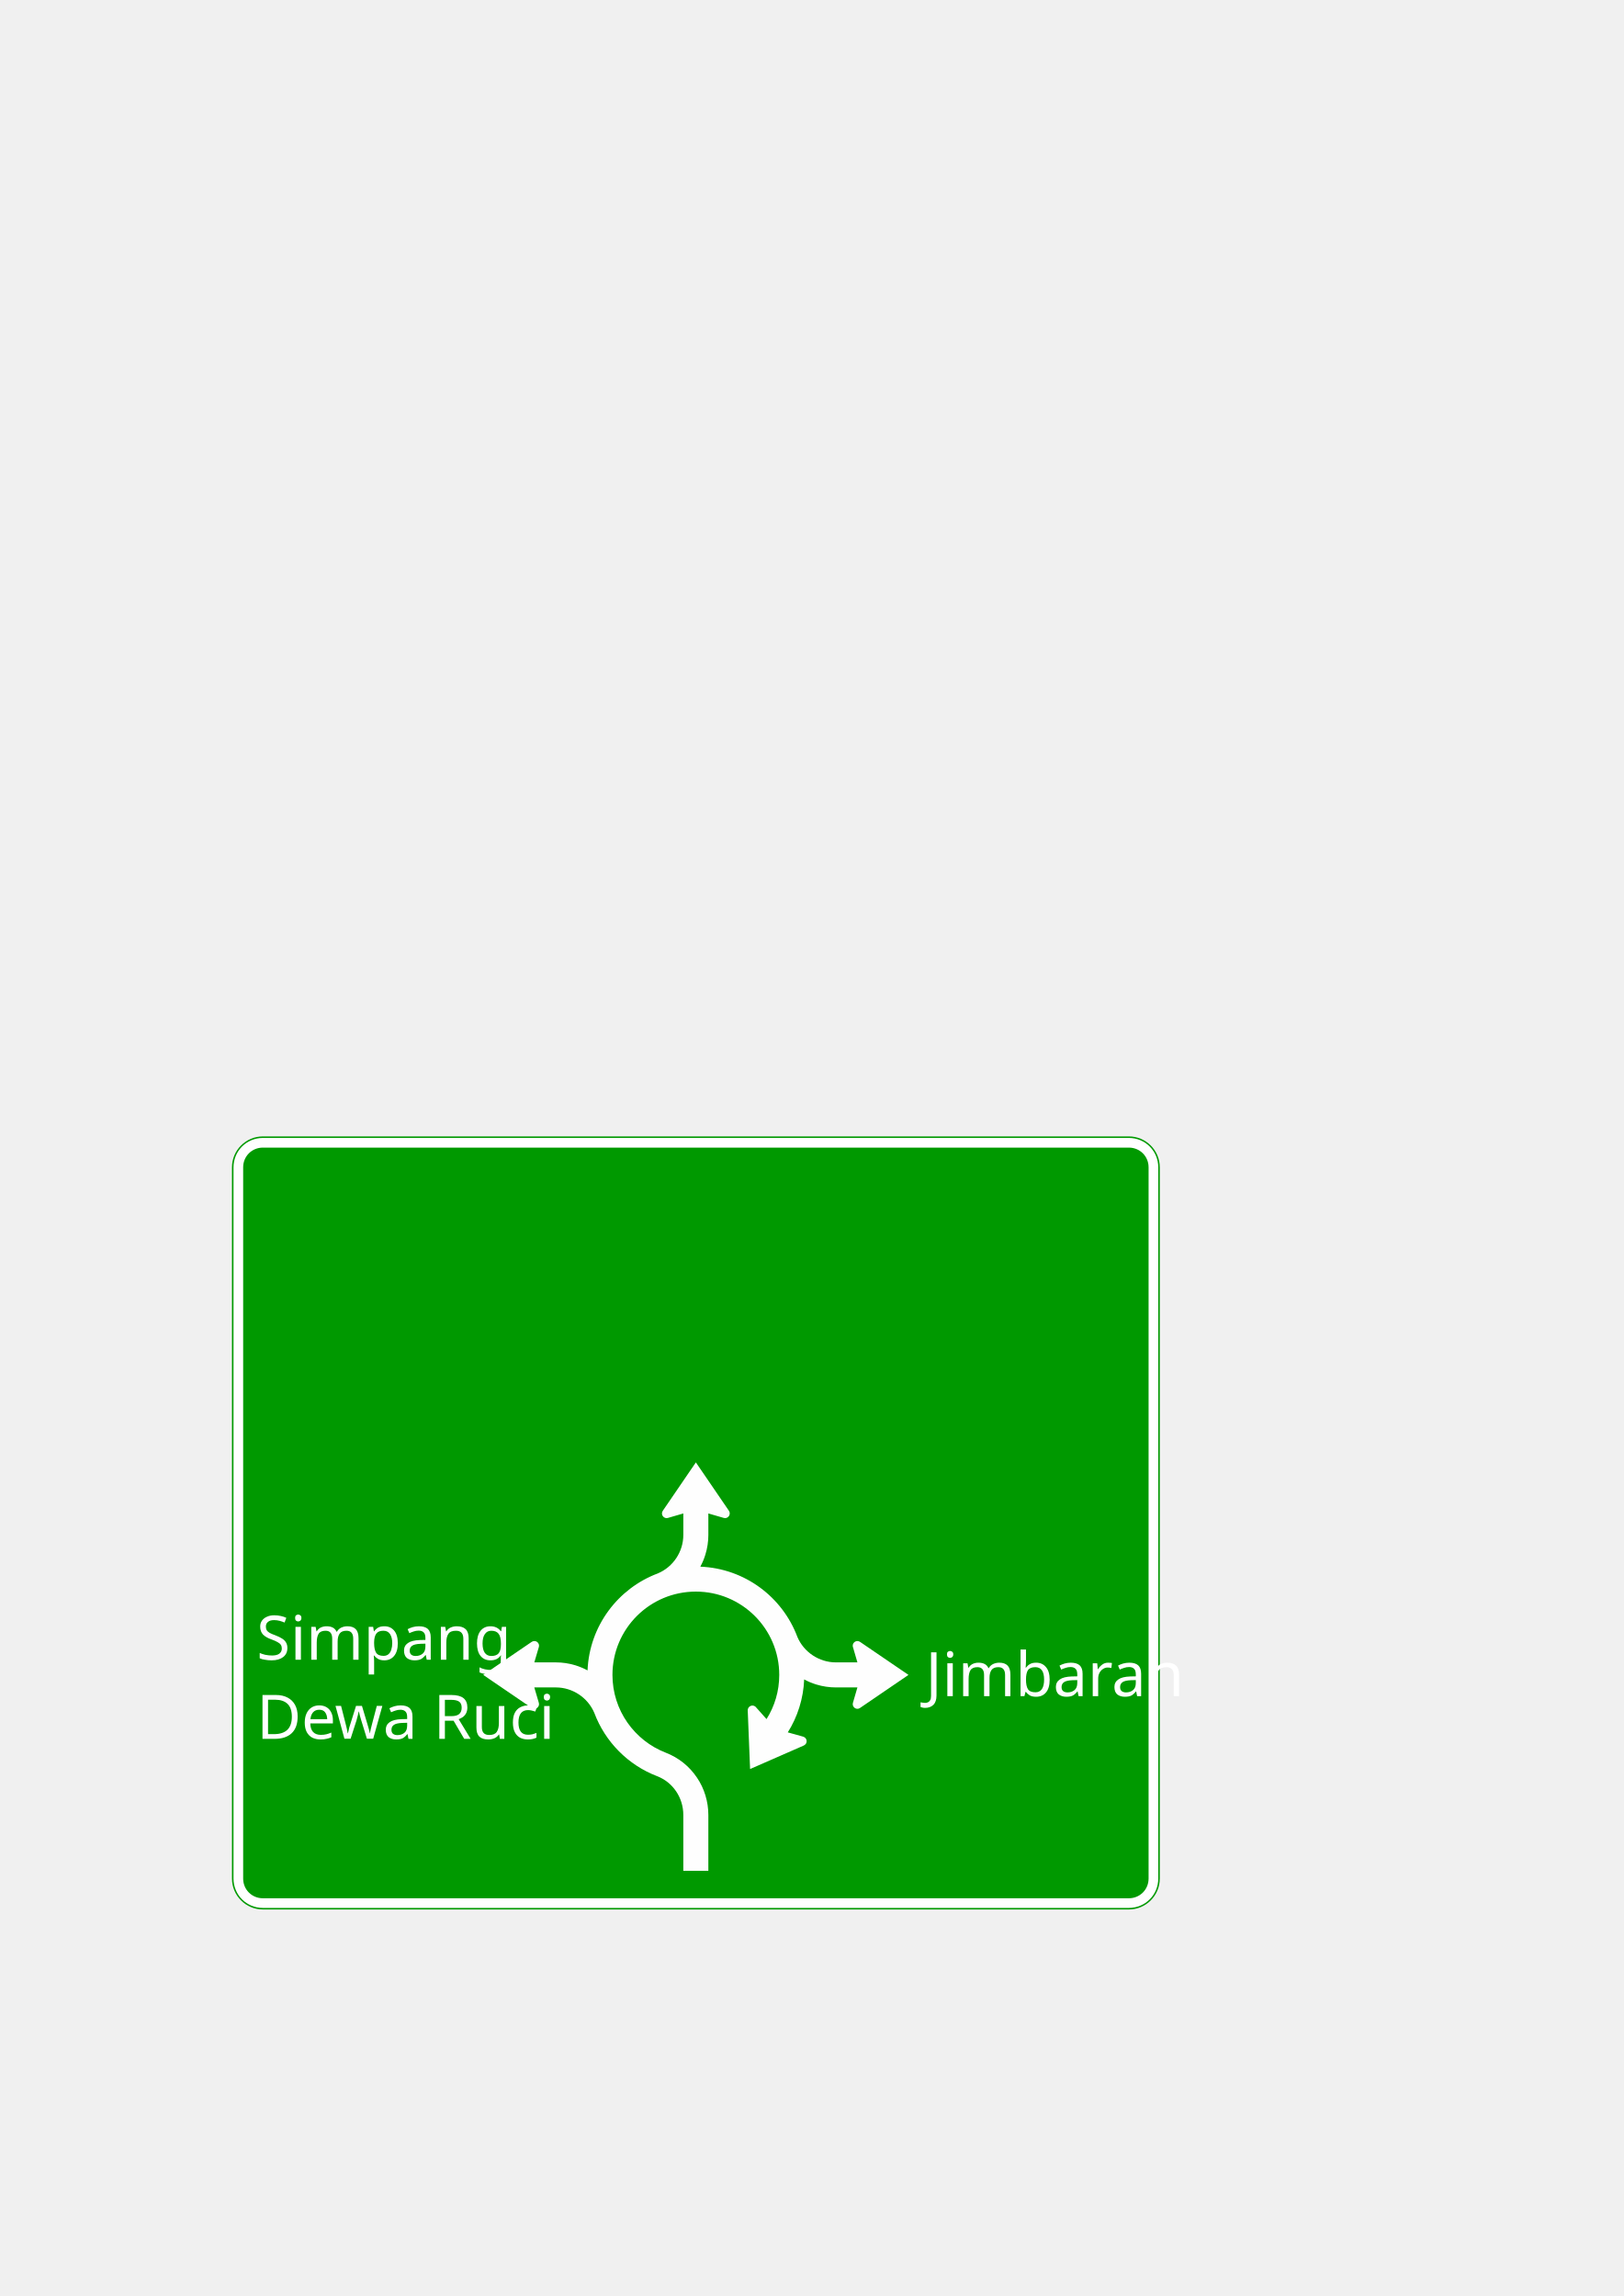
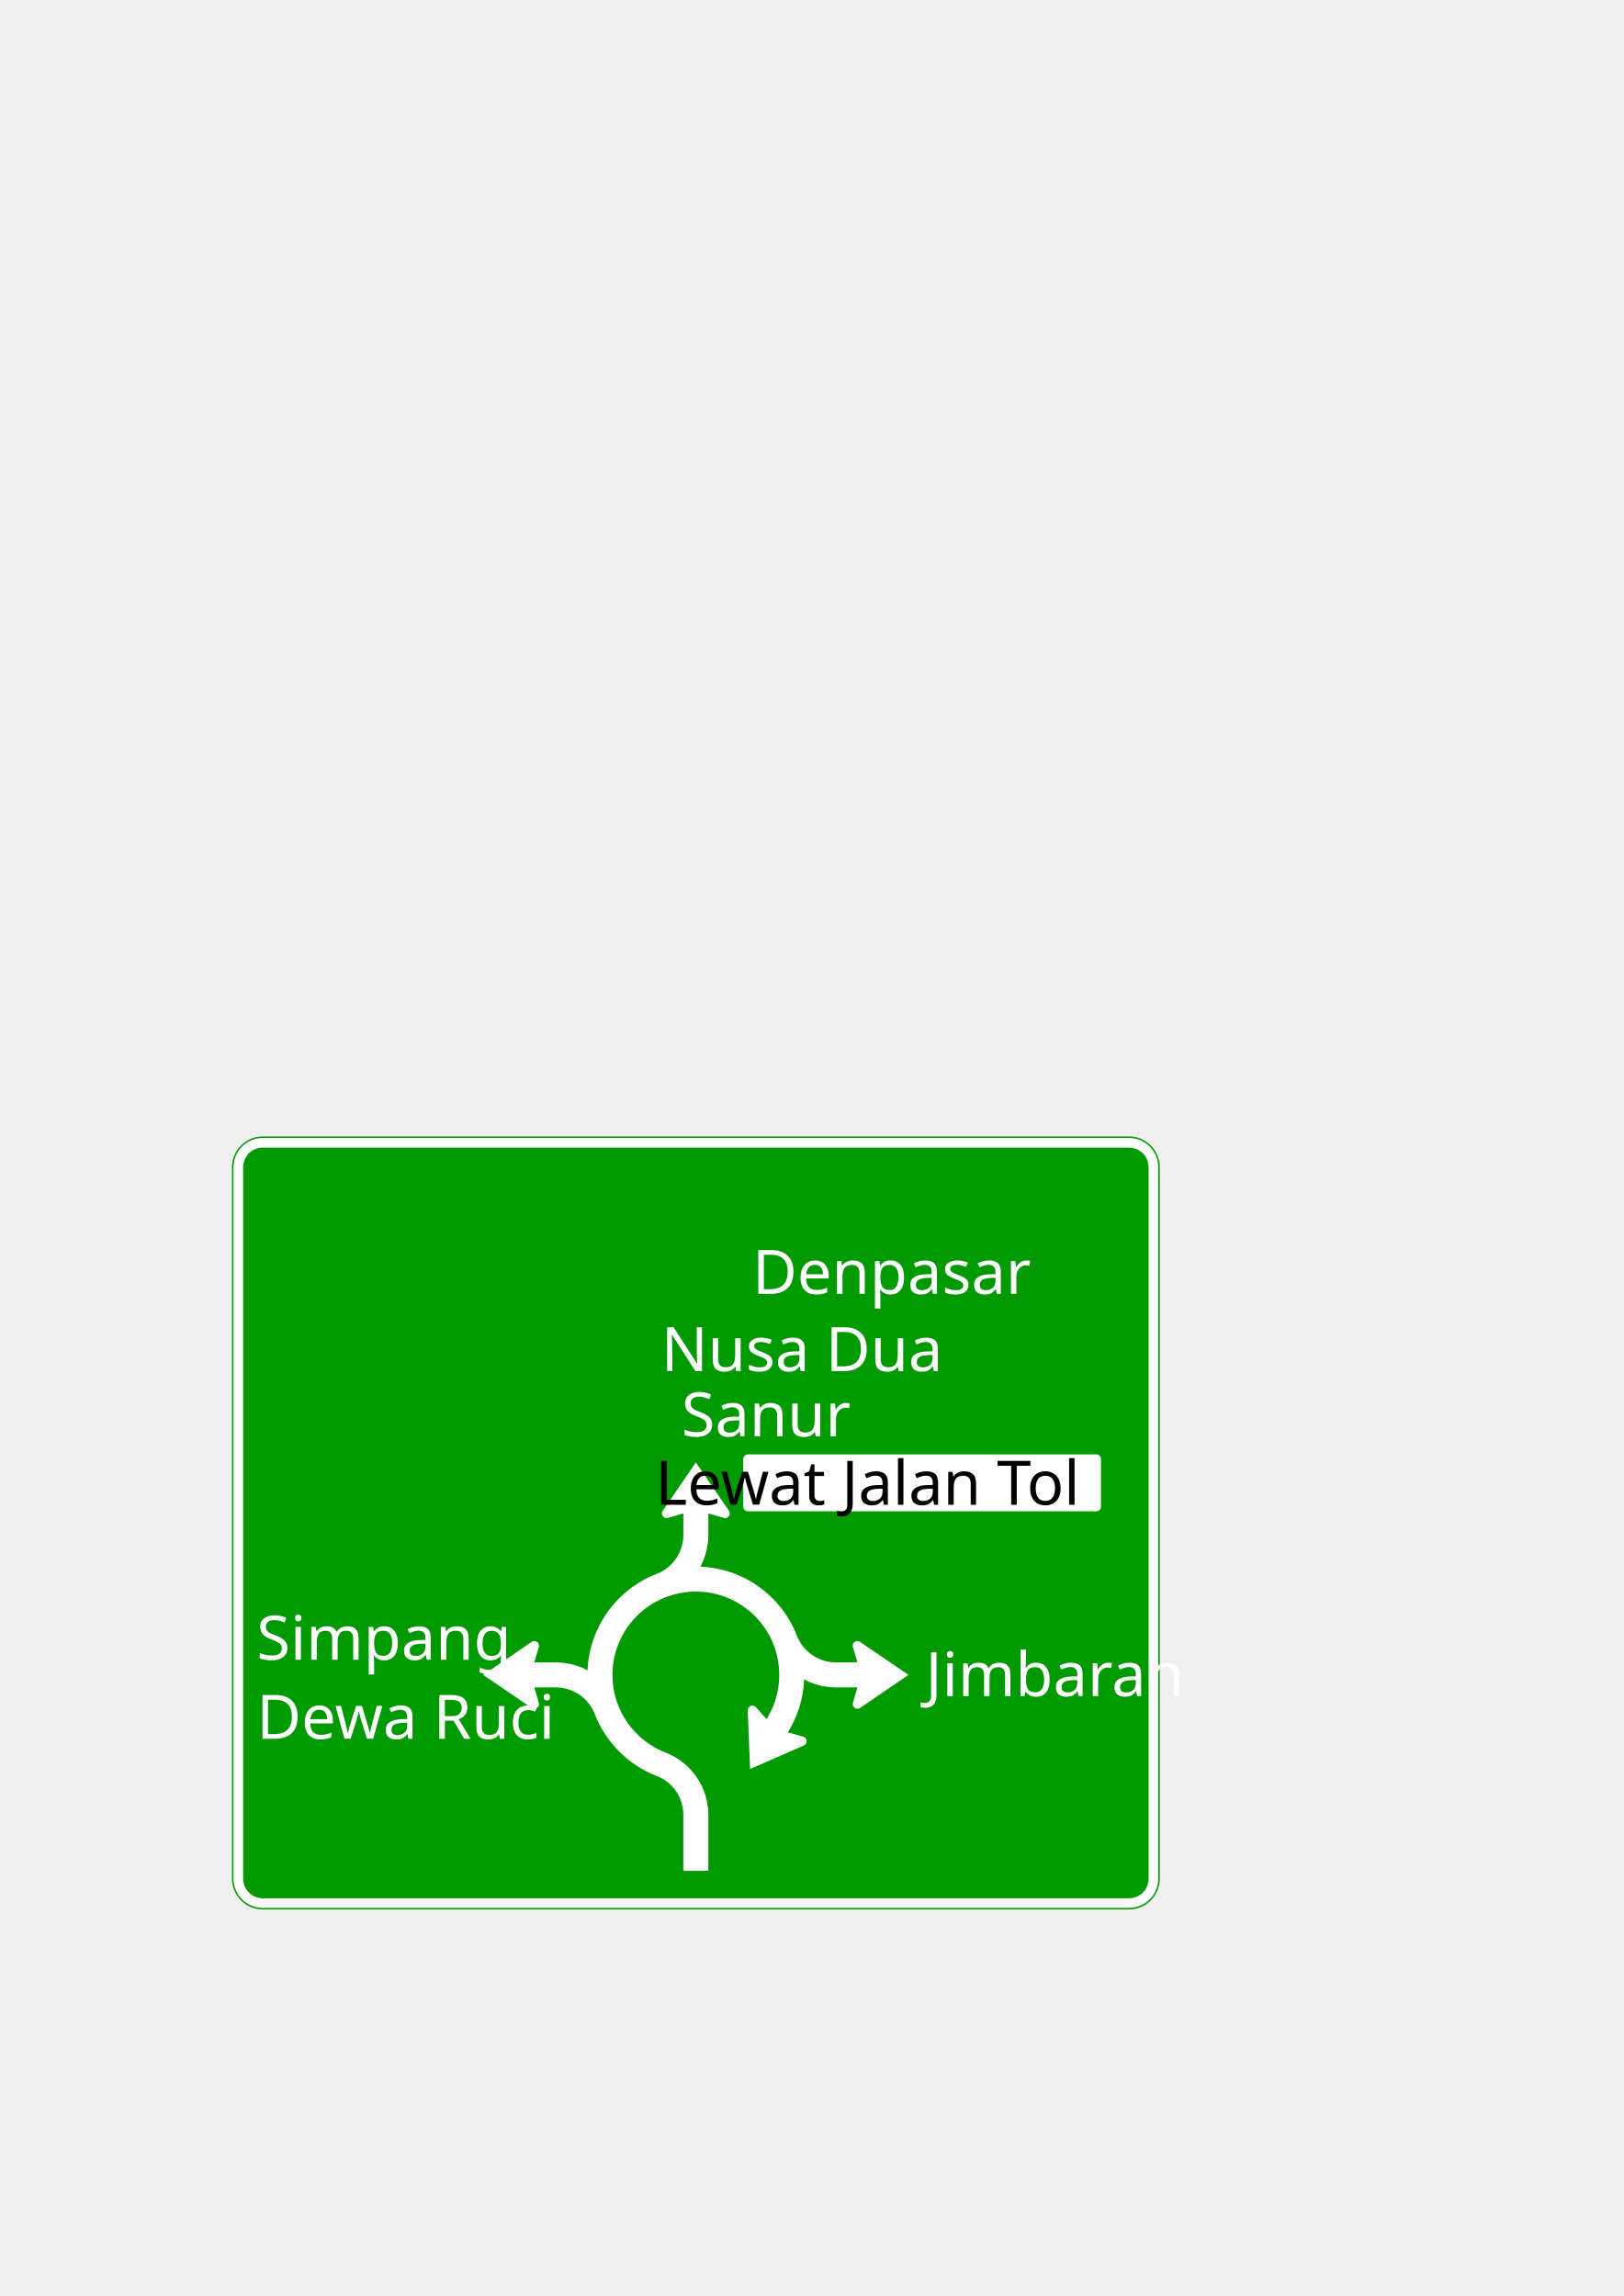
<svg xmlns="http://www.w3.org/2000/svg" xmlns:xlink="http://www.w3.org/1999/xlink" width="210mm" height="297mm" viewBox="0 0 210 297" version="1.1" id="svg8">
  <defs id="defs2">
    <clipPath clipPathUnits="userSpaceOnUse" id="clipPath820">
      <path xlink:href="#rect812" style="fill:#009900;fill-opacity:1;stroke:none;stroke-width:1;stroke-linejoin:round;stroke-miterlimit:4;stroke-dasharray:none" id="path822" d="m 34,147 c -2.216,0 -4,1.784 -4,4 v 92 c 0,2.216 1.784,4 4,4 h 112 c 2.216,0 4,-1.784 4,-4 v -92 c 0,-2.216 -1.784,-4 -4,-4 z" />
    </clipPath>
  </defs>
  <g id="layer1">
    <rect style="fill:#009900;fill-opacity:1;stroke:none;stroke-width:1;stroke-linejoin:round;stroke-miterlimit:4;stroke-dasharray:none" id="rect812" width="120" height="100" x="30" y="147" rx="4" ry="4" />
    <path xlink:href="#rect812" style="fill:none;fill-opacity:1;stroke:#ffffff;stroke-width:1.25;stroke-linejoin:round;stroke-miterlimit:4;stroke-dasharray:none" id="path816" d="m 34,147.824 c -1.773,0 -3.176,1.403 -3.176,3.176 v 92 c 0,1.773 1.403,3.176 3.176,3.176 h 112 c 1.773,0 3.176,-1.403 3.176,-3.176 v -92 c 0,-1.773 -1.403,-3.176 -3.176,-3.176 z" clip-path="url(#clipPath820)" />
    <path d="m 68.76,212.389 c 0.097,-0.068 0.216,-0.11 0.345,-0.11 0.337,0 0.61,0.268 0.61,0.604 0,0.063 -0.015,0.114 -0.025,0.171 l -0.585,1.984 h 2.789 c 0.858,0 1.711,0.129 2.537,0.382 0.536,0.165 1.063,0.393 1.559,0.654 0.239,-5.755 3.948,-10.623 9.092,-12.546 1.984,-0.836 3.295,-2.81 3.295,-4.971 v -2.784 l -1.982,0.576 c -0.053,0.017 -0.11,0.027 -0.172,0.027 -0.335,0 -0.61,-0.274 -0.61,-0.614 0,-0.125 0.047,-0.243 0.114,-0.34 l 4.272,-6.255 v 0 l 4.272,6.255 c 0.072,0.097 0.108,0.215 0.108,0.34 0,0.34 -0.273,0.614 -0.604,0.614 -0.061,0 -0.119,-0.011 -0.172,-0.027 l -1.989,-0.576 v 2.784 c 0,0.855 -0.129,1.712 -0.381,2.527 -0.165,0.547 -0.383,1.072 -0.657,1.573 5.765,0.232 10.625,3.939 12.552,9.086 0.837,1.98 2.821,3.295 4.979,3.295 h 2.785 l -0.578,-1.984 c -0.021,-0.057 -0.025,-0.108 -0.025,-0.171 0,-0.336 0.273,-0.604 0.604,-0.604 0.129,0 0.248,0.042 0.345,0.11 l 6.26,4.269 -6.26,4.271 c -0.098,0.078 -0.216,0.114 -0.345,0.114 -0.33,0 -0.604,-0.274 -0.604,-0.608 0,-0.063 0.005,-0.114 0.025,-0.171 l 0.578,-1.986 h -2.785 c -0.862,0 -1.709,-0.129 -2.535,-0.38 -0.542,-0.165 -1.065,-0.382 -1.565,-0.657 -0.1,2.508 -0.864,4.849 -2.118,6.85 l 1.993,0.555 c 0.053,0.017 0.108,0.042 0.155,0.074 0.284,0.175 0.373,0.551 0.197,0.834 -0.072,0.11 -0.172,0.186 -0.28,0.239 l -6.942,3.042 -0.305,-7.577 c -0.011,-0.112 0.021,-0.236 0.089,-0.344 0.18,-0.285 0.557,-0.378 0.837,-0.196 0.057,0.032 0.097,0.068 0.133,0.114 l 1.374,1.541 c 1.044,-1.655 1.643,-3.61 1.643,-5.715 0,-5.955 -4.831,-10.777 -10.786,-10.777 -5.962,0 -10.786,4.822 -10.786,10.777 0,4.581 2.857,8.499 6.891,10.061 1.658,0.64 3.052,1.754 4.039,3.224 0.481,0.707 0.843,1.48 1.091,2.29 0.252,0.825 0.381,1.676 0.381,2.532 V 242 h -3.238 v -7.235 c 0,-2.212 -1.332,-4.224 -3.399,-5.012 -3.74,-1.434 -6.709,-4.431 -8.113,-8.184 -0.839,-1.976 -2.81,-3.291 -4.971,-3.291 h -2.789 l 0.585,1.986 c 0.011,0.057 0.025,0.108 0.025,0.171 0,0.334 -0.273,0.608 -0.61,0.608 -0.129,0 -0.248,-0.036 -0.345,-0.114 l -6.26,-4.271 v 0 z" style="fill:#fefefe;fill-opacity:1;fill-rule:nonzero;stroke:none;stroke-width:0.132" id="path394" />
    <text xml:space="preserve" style="font-style:normal;font-variant:normal;font-weight:normal;font-stretch:normal;font-size:10.583px;line-height:1.25;font-family:'Roadgeek 2005 Series 1B';-inkscape-font-specification:'Roadgeek 2005 Series 1B';text-align:center;letter-spacing:0px;word-spacing:0px;text-anchor:middle;fill:#ffffff;fill-opacity:1;stroke:none;stroke-width:0.265" x="33.182" y="211.699" id="text828">
      <tspan id="tspan826" x="33.182" y="211.699" style="font-size:7.938px;text-align:start;text-anchor:start;fill:#ffffff;stroke-width:0.265" dy="3">Simpang</tspan>
      <tspan x="33.182" y="224.929" style="font-size:7.938px;text-align:start;text-anchor:start;fill:#ffffff;stroke-width:0.265" id="tspan830">Dewa Ruci</tspan>
    </text>
    <text xml:space="preserve" style="font-style:normal;font-variant:normal;font-weight:normal;font-stretch:normal;font-size:10.583px;line-height:1.25;font-family:'Roadgeek 2005 Series 1B';-inkscape-font-specification:'Roadgeek 2005 Series 1B';text-align:center;letter-spacing:0px;word-spacing:0px;text-anchor:middle;fill:#ffffff;fill-opacity:1;stroke:none;stroke-width:0.265" x="119.683" y="219.405" id="text834">
      <tspan id="tspan832" x="119.683" y="219.405" style="font-size:7.938px;text-align:start;text-anchor:start;fill:#ffffff;stroke-width:0.265">Jimbaran</tspan>
    </text>
+     <text xml:space="preserve" style="font-style:normal;font-variant:normal;font-weight:normal;font-stretch:normal;font-size:10.583px;line-height:1.25;font-family:'Roadgeek 2005 Series 1B';-inkscape-font-specification:'Roadgeek 2005 Series 1B';text-align:center;letter-spacing:0px;word-spacing:0px;text-anchor:middle;fill:#ffffff;fill-opacity:1;stroke:none;stroke-width:0.265" x="97.309" y="167.373" id="text829">
+       <tspan x="97.309" y="167.373" style="font-size:7.938px;text-align:start;text-anchor:start;fill:#ffffff;stroke-width:0.265" id="tspan839">Denpasar</tspan>
+     </text>
+     <text xml:space="preserve" style="font-style:normal;font-variant:normal;font-weight:normal;font-stretch:normal;font-size:10.583px;line-height:1.25;font-family:'Roadgeek 2005 Series 1B';-inkscape-font-specification:'Roadgeek 2005 Series 1B';text-align:center;letter-spacing:0px;word-spacing:0px;text-anchor:middle;fill:#ffffff;fill-opacity:1;stroke:none;stroke-width:0.265" x="105.953" y="185.804" id="text845">
+       <tspan id="tspan843" x="105.953" y="185.804" style="font-size:7.938px;fill:#ffffff;stroke-width:0.265">Sanur</tspan>
+     </text>
+     <text xml:space="preserve" style="font-style:normal;font-variant:normal;font-weight:normal;font-stretch:normal;font-size:10.583px;line-height:1.25;font-family:'Roadgeek 2005 Series 1B';-inkscape-font-specification:'Roadgeek 2005 Series 1B';text-align:center;letter-spacing:0px;word-spacing:0px;text-anchor:middle;fill:#ffffff;fill-opacity:1;stroke:none;stroke-width:0.265" x="110.611" y="177.359" id="text849">
+       <tspan id="tspan847" x="110.611" y="177.359" style="font-size:7.938px;fill:#ffffff;stroke-width:0.265">Nusa Dua</tspan>
+     </text>
+     <rect style="fill:#ffffff;fill-opacity:1;stroke:#ffffff;stroke-width:1.25;stroke-linejoin:round;stroke-miterlimit:4;stroke-dasharray:none" id="rect836" width="45.019" height="6.116" x="96.75" y="188.756" />
+     <text xml:space="preserve" style="font-style:normal;font-variant:normal;font-weight:normal;font-stretch:normal;font-size:10.583px;line-height:1.25;font-family:'Roadgeek 2005 Series 1B';-inkscape-font-specification:'Roadgeek 2005 Series 1B';text-align:center;letter-spacing:0px;word-spacing:0px;text-anchor:middle;fill:#000000;fill-opacity:1;stroke:none;stroke-width:0.265" x="119.076" y="194.652" id="text835">
+       <tspan id="tspan833" x="119.076" y="194.652" style="font-size:7.938px;stroke-width:0.265">Lewat Jalan Tol</tspan>
+     </text>
  </g>
</svg>
